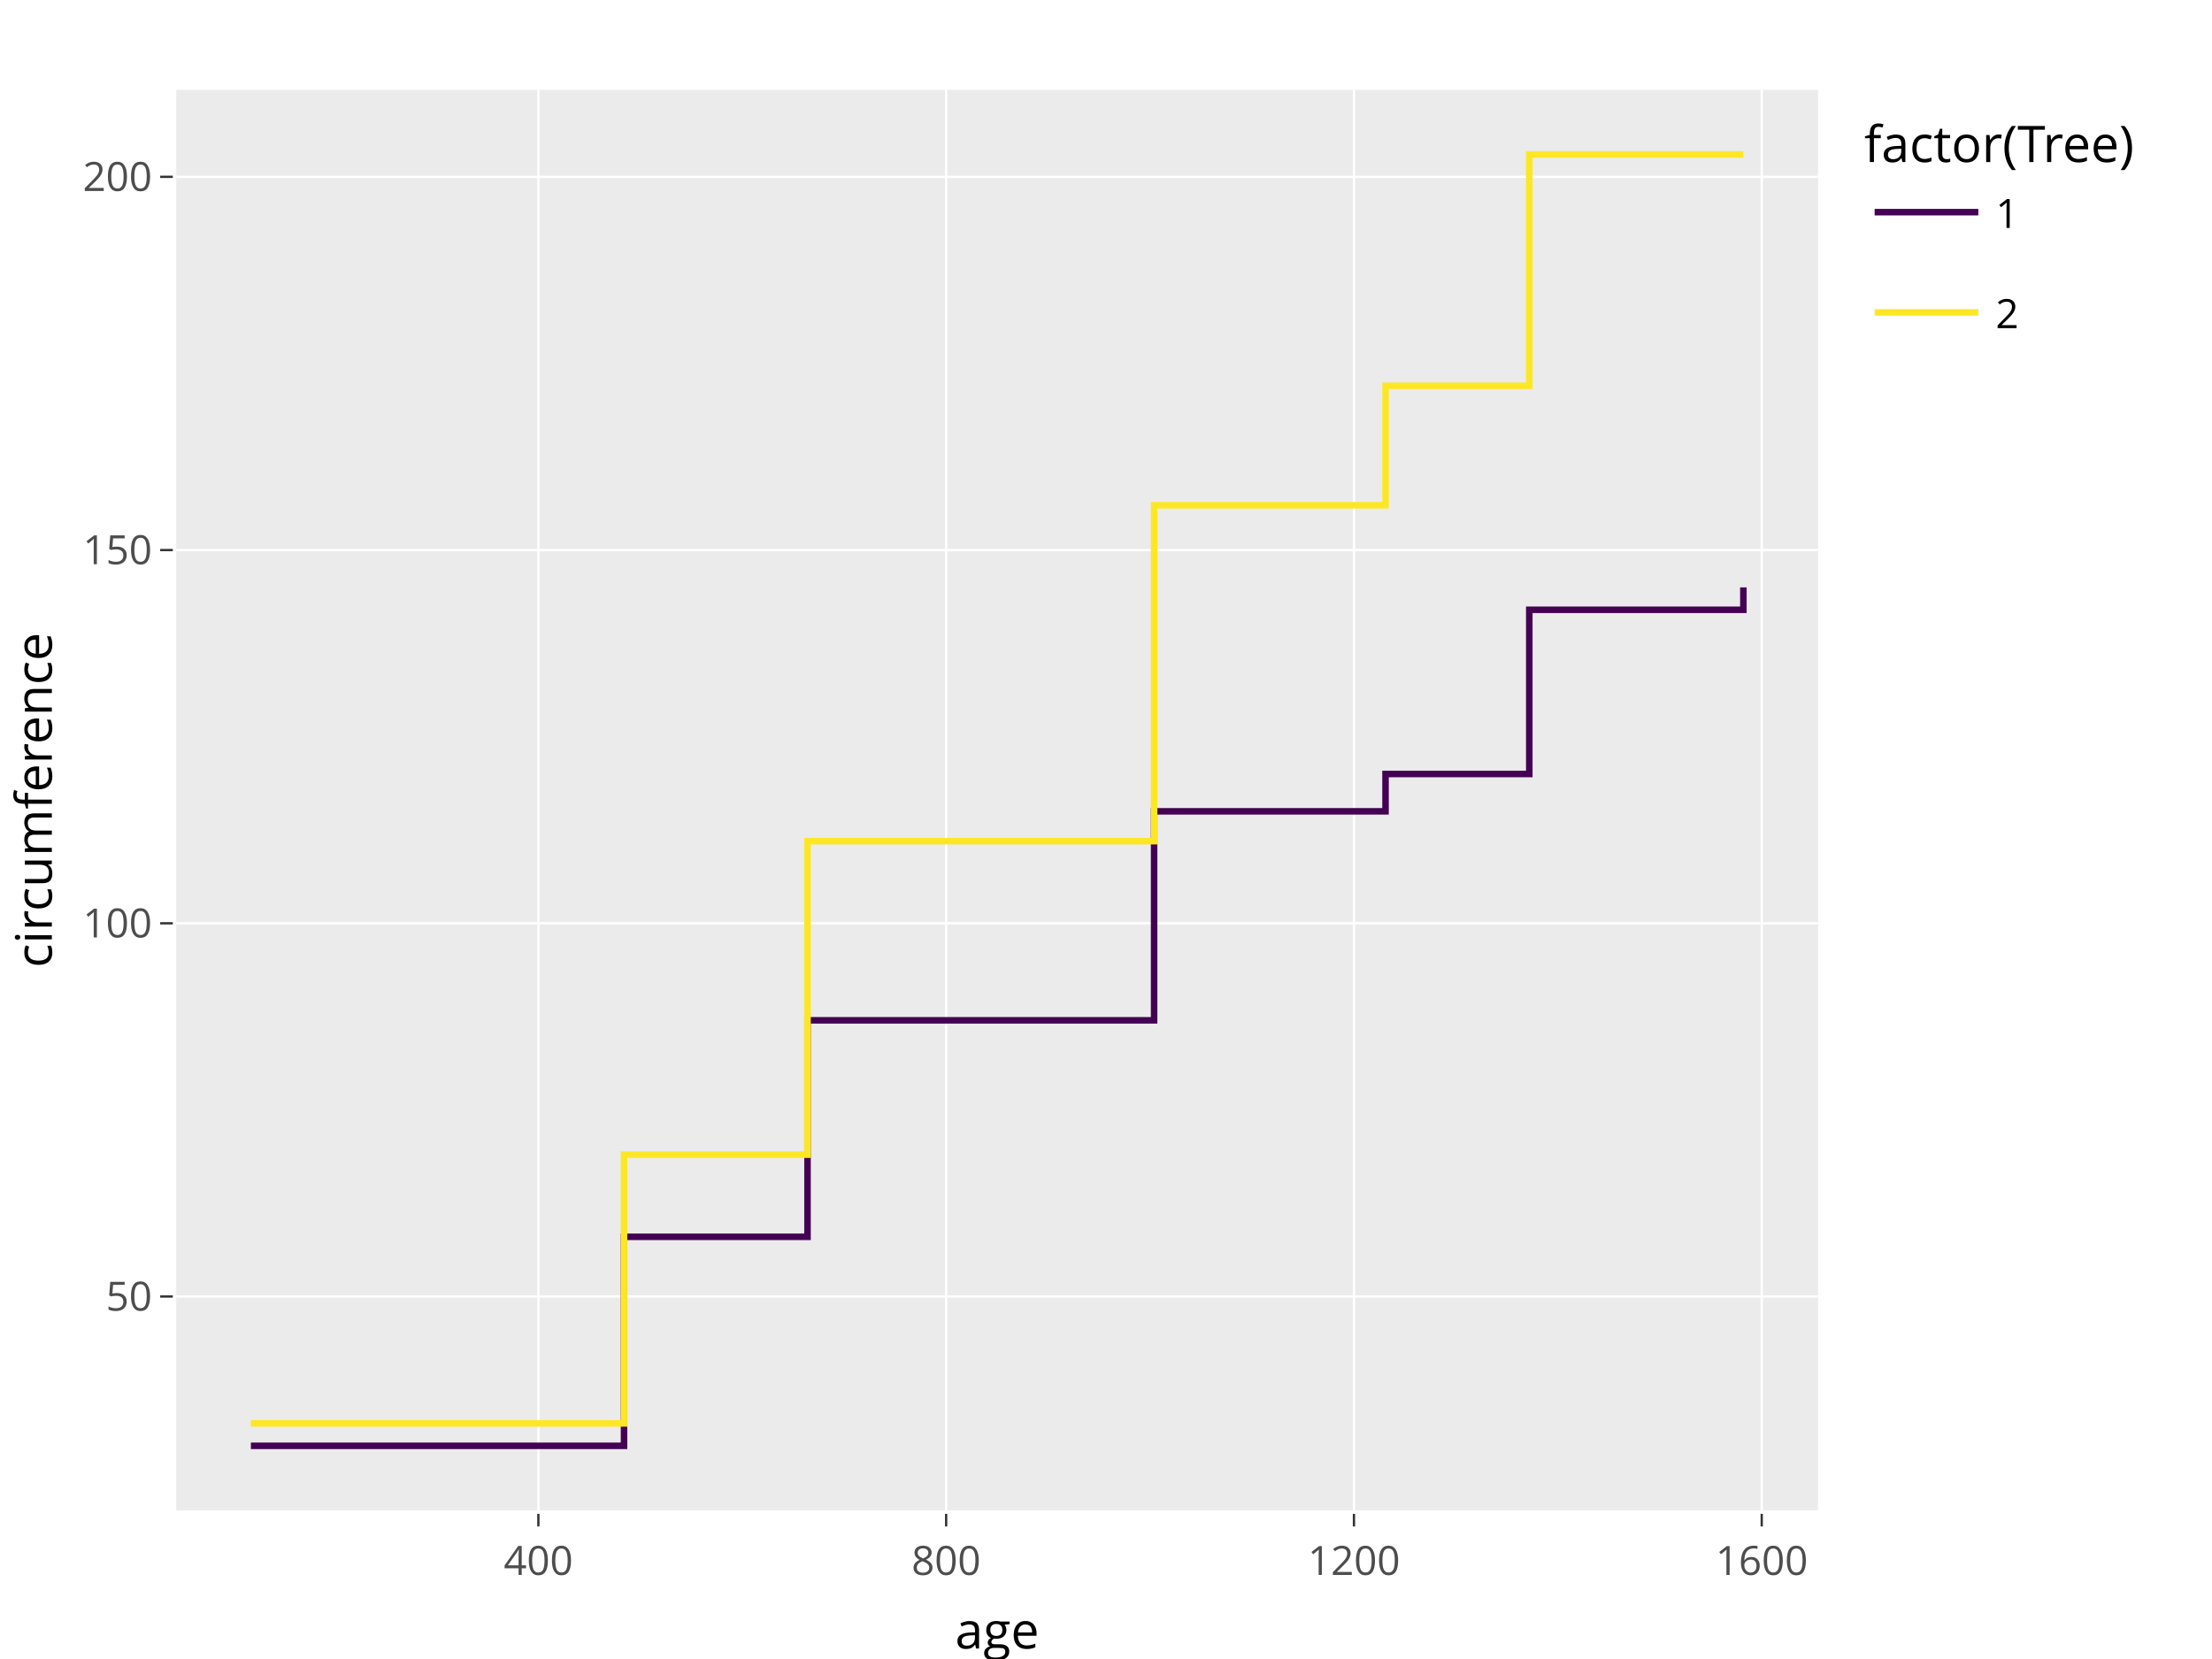
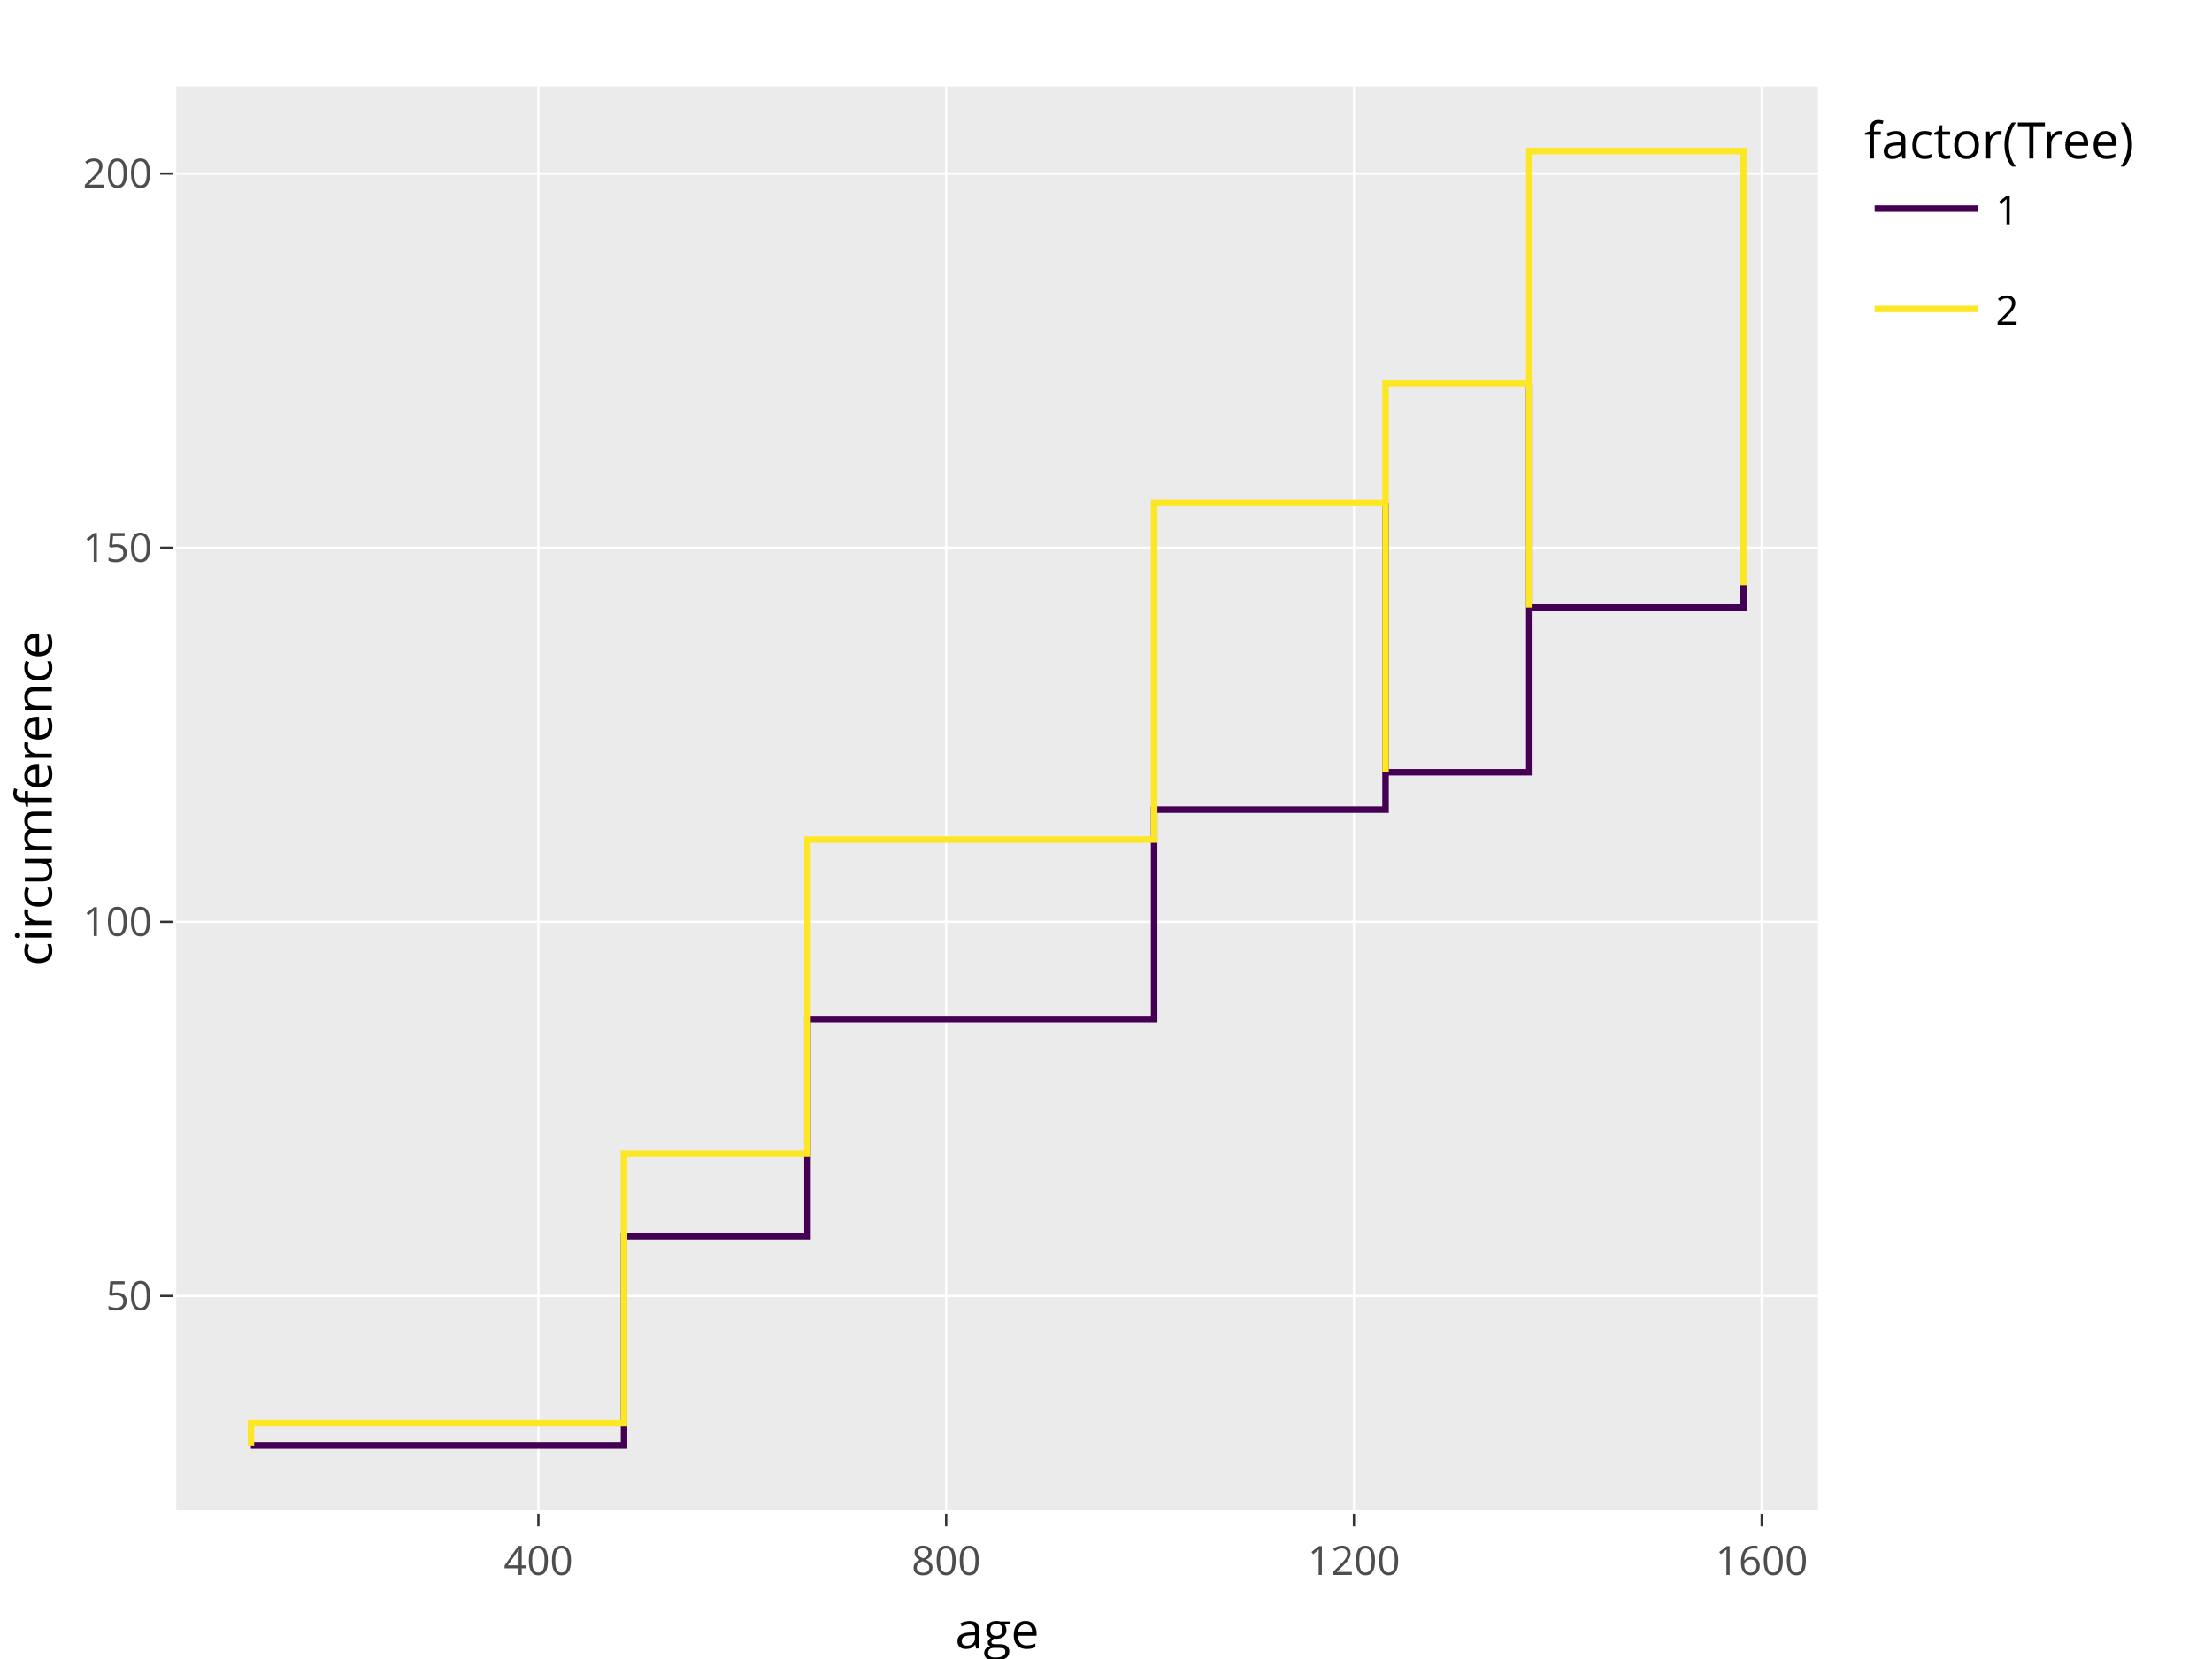
<svg xmlns="http://www.w3.org/2000/svg" class="main-svg" width="640" height="480" style="" viewBox="0 0 640 480">
  <rect x="0" y="0" width="640" height="480" style="fill: rgb(255, 255, 255); fill-opacity: 1;" />
  <defs id="defs-">
    <g class="clips">
      <clipPath id="clipxyplot" class="plotclip">
-         <rect width="475" height="411" />
+         <rect width="475" height="412" />
      </clipPath>
      <clipPath class="axesclip" id="clipx">
        <rect x="51" y="0" width="475" height="480" />
      </clipPath>
      <clipPath class="axesclip" id="clipy">
-         <rect x="0" y="26" width="640" height="411" />
+         <rect x="0" y="25" width="640" height="412" />
      </clipPath>
      <clipPath class="axesclip" id="clipxy">
-         <rect x="51" y="26" width="475" height="411" />
+         <rect x="51" y="25" width="475" height="412" />
      </clipPath>
    </g>
    <g class="gradients" />
    <g class="patterns" />
  </defs>
  <g class="bglayer">
-     <rect class="bg" x="51" y="26" width="475" height="411" style="fill: rgb(235, 235, 235); fill-opacity: 1; stroke-width: 0;" />
+     <rect class="bg" x="51" y="25" width="475" height="412" style="fill: rgb(235, 235, 235); fill-opacity: 1; stroke-width: 0;" />
  </g>
  <g class="layer-below">
    <g class="imagelayer" />
    <g class="shapelayer" />
  </g>
  <g class="cartesianlayer">
    <g class="subplot xy">
      <g class="layer-subplot">
        <g class="shapelayer" />
        <g class="imagelayer" />
      </g>
      <g class="gridlayer">
        <g class="x">
-           <path class="xgrid crisp" transform="translate(155.77,0)" d="M0,26v411" style="stroke: rgb(255, 255, 255); stroke-opacity: 1; stroke-width: 0.664px;" />
-           <path class="xgrid crisp" transform="translate(273.75,0)" d="M0,26v411" style="stroke: rgb(255, 255, 255); stroke-opacity: 1; stroke-width: 0.664px;" />
-           <path class="xgrid crisp" transform="translate(391.74,0)" d="M0,26v411" style="stroke: rgb(255, 255, 255); stroke-opacity: 1; stroke-width: 0.664px;" />
-           <path class="xgrid crisp" transform="translate(509.72,0)" d="M0,26v411" style="stroke: rgb(255, 255, 255); stroke-opacity: 1; stroke-width: 0.664px;" />
+           <path class="xgrid crisp" transform="translate(155.77,0)" d="M0,25v412" style="stroke: rgb(255, 255, 255); stroke-opacity: 1; stroke-width: 0.664px;" />
+           <path class="xgrid crisp" transform="translate(273.75,0)" d="M0,25v412" style="stroke: rgb(255, 255, 255); stroke-opacity: 1; stroke-width: 0.664px;" />
+           <path class="xgrid crisp" transform="translate(391.74,0)" d="M0,25v412" style="stroke: rgb(255, 255, 255); stroke-opacity: 1; stroke-width: 0.664px;" />
+           <path class="xgrid crisp" transform="translate(509.72,0)" d="M0,25v412" style="stroke: rgb(255, 255, 255); stroke-opacity: 1; stroke-width: 0.664px;" />
        </g>
        <g class="y">
-           <path class="ygrid crisp" transform="translate(0,375.12)" d="M51,0h475" style="stroke: rgb(255, 255, 255); stroke-opacity: 1; stroke-width: 0.664px;" />
-           <path class="ygrid crisp" transform="translate(0,267.14)" d="M51,0h475" style="stroke: rgb(255, 255, 255); stroke-opacity: 1; stroke-width: 0.664px;" />
-           <path class="ygrid crisp" transform="translate(0,159.15)" d="M51,0h475" style="stroke: rgb(255, 255, 255); stroke-opacity: 1; stroke-width: 0.664px;" />
-           <path class="ygrid crisp" transform="translate(0,51.16)" d="M51,0h475" style="stroke: rgb(255, 255, 255); stroke-opacity: 1; stroke-width: 0.664px;" />
+           <path class="ygrid crisp" transform="translate(0,374.97)" d="M51,0h475" style="stroke: rgb(255, 255, 255); stroke-opacity: 1; stroke-width: 0.664px;" />
+           <path class="ygrid crisp" transform="translate(0,266.72)" d="M51,0h475" style="stroke: rgb(255, 255, 255); stroke-opacity: 1; stroke-width: 0.664px;" />
+           <path class="ygrid crisp" transform="translate(0,158.47)" d="M51,0h475" style="stroke: rgb(255, 255, 255); stroke-opacity: 1; stroke-width: 0.664px;" />
+           <path class="ygrid crisp" transform="translate(0,50.22)" d="M51,0h475" style="stroke: rgb(255, 255, 255); stroke-opacity: 1; stroke-width: 0.664px;" />
        </g>
      </g>
      <g class="zerolinelayer" />
      <path class="xlines-below" />
      <path class="ylines-below" />
      <g class="overlines-below" />
      <g class="xaxislayer-below" />
      <g class="yaxislayer-below" />
      <g class="overaxes-below" />
-       <g class="plot" transform="translate(51,26)" clip-path="url(#clipxyplot)">
+       <g class="plot" transform="translate(51,25)" clip-path="url(#clipxyplot)">
        <g class="scatterlayer mlayer">
          <g class="trace scatter trace-vdiffr-plotly-1" style="stroke-miterlimit: 2; opacity: 1;">
            <g class="fills" />
            <g class="errorbars" />
            <g class="lines">
-               <path class="js-line" d="M21.59,392.32H129.55V331.85H182.64V269.21H282.92V208.74H349.88V197.94H391.47V150.43H453.41V143.95" style="vector-effect: non-scaling-stroke; fill: none; stroke: rgb(68, 1, 84); stroke-opacity: 1; stroke-width: 1.89px; opacity: 1;" />
+               <path class="js-line" d="M21.59,393.27H129.55V386.78H129.55V332.65H182.64V308.84H182.64V269.87H282.92V217.91H282.92V209.25H349.88V120.48H349.88V198.42H391.47V85.84H391.47V150.79H453.41V18.73H453.41V144.3" style="vector-effect: non-scaling-stroke; fill: none; stroke: rgb(68, 1, 84); stroke-opacity: 1; stroke-width: 1.89px; opacity: 1;" />
            </g>
            <g class="points" />
            <g class="text" />
          </g>
          <g class="trace scatter trace-vdiffr-plotly-2" style="stroke-miterlimit: 2; opacity: 1;">
            <g class="fills" />
            <g class="errorbars" />
            <g class="lines">
-               <path class="js-line" d="M21.59,385.84H129.55V308.09H182.64V217.38H282.92V120.19H349.88V85.63H391.47V18.68H453.41V18.68" style="vector-effect: non-scaling-stroke; fill: none; stroke: rgb(253, 231, 37); stroke-opacity: 1; stroke-width: 1.89px; opacity: 1;" />
+               <path class="js-line" d="M21.59,393.27H21.59V386.78H129.55V332.65H129.55V308.84H182.64V269.87H182.64V217.91H282.92V209.25H282.92V120.48H349.88V198.42H349.88V85.84H391.47V150.79H391.47V18.73H453.41V144.3H453.41V18.73" style="vector-effect: non-scaling-stroke; fill: none; stroke: rgb(253, 231, 37); stroke-opacity: 1; stroke-width: 1.89px; opacity: 1;" />
            </g>
            <g class="points" />
            <g class="text" />
          </g>
        </g>
      </g>
      <g class="overplot" />
      <path class="xlines-above crisp" d="" style="fill: none; stroke-width: 1px; stroke: rgb(0, 0, 0); stroke-opacity: 0;" />
      <path class="ylines-above crisp" d="" style="fill: none; stroke-width: 1px; stroke: rgb(0, 0, 0); stroke-opacity: 0;" />
      <g class="overlines-above" />
      <g class="xaxislayer-above">
        <path class="xtick ticks crisp" d="M0,438v3.653" transform="translate(155.77,0)" style="stroke: rgb(51, 51, 51); stroke-opacity: 1; stroke-width: 0.664px;" />
        <path class="xtick ticks crisp" d="M0,438v3.653" transform="translate(273.75,0)" style="stroke: rgb(51, 51, 51); stroke-opacity: 1; stroke-width: 0.664px;" />
        <path class="xtick ticks crisp" d="M0,438v3.653" transform="translate(391.74,0)" style="stroke: rgb(51, 51, 51); stroke-opacity: 1; stroke-width: 0.664px;" />
        <path class="xtick ticks crisp" d="M0,438v3.653" transform="translate(509.72,0)" style="stroke: rgb(51, 51, 51); stroke-opacity: 1; stroke-width: 0.664px;" />
        <g class="xtick">
          <text text-anchor="middle" x="0" y="455.68" transform="translate(155.77,0)" style="font-family: 'Open Sans', verdana, arial, sans-serif; font-size: 11.69px; fill: rgb(77, 77, 77); fill-opacity: 1; white-space: pre; opacity: 1;">400</text>
        </g>
        <g class="xtick">
          <text text-anchor="middle" x="0" y="455.68" style="font-family: 'Open Sans', verdana, arial, sans-serif; font-size: 11.69px; fill: rgb(77, 77, 77); fill-opacity: 1; white-space: pre; opacity: 1;" transform="translate(273.75,0)">800</text>
        </g>
        <g class="xtick">
          <text text-anchor="middle" x="0" y="455.68" style="font-family: 'Open Sans', verdana, arial, sans-serif; font-size: 11.69px; fill: rgb(77, 77, 77); fill-opacity: 1; white-space: pre; opacity: 1;" transform="translate(391.74,0)">1200</text>
        </g>
        <g class="xtick">
          <text text-anchor="middle" x="0" y="455.68" style="font-family: 'Open Sans', verdana, arial, sans-serif; font-size: 11.69px; fill: rgb(77, 77, 77); fill-opacity: 1; white-space: pre; opacity: 1;" transform="translate(509.72,0)">1600</text>
        </g>
      </g>
      <g class="yaxislayer-above">
-         <path class="ytick ticks crisp" d="M50,0h-3.653" transform="translate(0,375.12)" style="stroke: rgb(51, 51, 51); stroke-opacity: 1; stroke-width: 0.664px;" />
-         <path class="ytick ticks crisp" d="M50,0h-3.653" transform="translate(0,267.14)" style="stroke: rgb(51, 51, 51); stroke-opacity: 1; stroke-width: 0.664px;" />
-         <path class="ytick ticks crisp" d="M50,0h-3.653" transform="translate(0,159.15)" style="stroke: rgb(51, 51, 51); stroke-opacity: 1; stroke-width: 0.664px;" />
-         <path class="ytick ticks crisp" d="M50,0h-3.653" transform="translate(0,51.16)" style="stroke: rgb(51, 51, 51); stroke-opacity: 1; stroke-width: 0.664px;" />
+         <path class="ytick ticks crisp" d="M50,0h-3.653" transform="translate(0,374.97)" style="stroke: rgb(51, 51, 51); stroke-opacity: 1; stroke-width: 0.664px;" />
+         <path class="ytick ticks crisp" d="M50,0h-3.653" transform="translate(0,266.72)" style="stroke: rgb(51, 51, 51); stroke-opacity: 1; stroke-width: 0.664px;" />
+         <path class="ytick ticks crisp" d="M50,0h-3.653" transform="translate(0,158.47)" style="stroke: rgb(51, 51, 51); stroke-opacity: 1; stroke-width: 0.664px;" />
+         <path class="ytick ticks crisp" d="M50,0h-3.653" transform="translate(0,50.22)" style="stroke: rgb(51, 51, 51); stroke-opacity: 1; stroke-width: 0.664px;" />
        <g class="ytick">
-           <text text-anchor="end" x="44.009" y="4.091" transform="translate(0,375.12)" style="font-family: 'Open Sans', verdana, arial, sans-serif; font-size: 11.69px; fill: rgb(77, 77, 77); fill-opacity: 1; white-space: pre; opacity: 1;">50</text>
+           <text text-anchor="end" x="44.009" y="4.091" transform="translate(0,374.97)" style="font-family: 'Open Sans', verdana, arial, sans-serif; font-size: 11.69px; fill: rgb(77, 77, 77); fill-opacity: 1; white-space: pre; opacity: 1;">50</text>
        </g>
        <g class="ytick">
-           <text text-anchor="end" x="44.009" y="4.091" style="font-family: 'Open Sans', verdana, arial, sans-serif; font-size: 11.69px; fill: rgb(77, 77, 77); fill-opacity: 1; white-space: pre; opacity: 1;" transform="translate(0,267.14)">100</text>
+           <text text-anchor="end" x="44.009" y="4.091" style="font-family: 'Open Sans', verdana, arial, sans-serif; font-size: 11.69px; fill: rgb(77, 77, 77); fill-opacity: 1; white-space: pre; opacity: 1;" transform="translate(0,266.72)">100</text>
        </g>
        <g class="ytick">
-           <text text-anchor="end" x="44.009" y="4.091" style="font-family: 'Open Sans', verdana, arial, sans-serif; font-size: 11.69px; fill: rgb(77, 77, 77); fill-opacity: 1; white-space: pre; opacity: 1;" transform="translate(0,159.15)">150</text>
+           <text text-anchor="end" x="44.009" y="4.091" style="font-family: 'Open Sans', verdana, arial, sans-serif; font-size: 11.69px; fill: rgb(77, 77, 77); fill-opacity: 1; white-space: pre; opacity: 1;" transform="translate(0,158.47)">150</text>
        </g>
        <g class="ytick">
-           <text text-anchor="end" x="44.009" y="4.091" style="font-family: 'Open Sans', verdana, arial, sans-serif; font-size: 11.69px; fill: rgb(77, 77, 77); fill-opacity: 1; white-space: pre; opacity: 1;" transform="translate(0,51.16)">200</text>
+           <text text-anchor="end" x="44.009" y="4.091" style="font-family: 'Open Sans', verdana, arial, sans-serif; font-size: 11.69px; fill: rgb(77, 77, 77); fill-opacity: 1; white-space: pre; opacity: 1;" transform="translate(0,50.22)">200</text>
        </g>
      </g>
      <g class="overaxes-above" />
    </g>
  </g>
  <g class="polarlayer" />
  <g class="ternarylayer" />
  <g class="geolayer" />
  <g class="funnelarealayer" />
  <g class="pielayer" />
  <g class="iciclelayer" />
  <g class="treemaplayer" />
  <g class="sunburstlayer" />
  <g class="glimages" />
  <defs id="topdefs-">
    <g class="clips" />
    <clipPath id="legend">
      <rect width="93.22" height="77.22" x="1.89" y="1.89" />
    </clipPath>
  </defs>
  <g class="layer-above">
    <g class="imagelayer" />
    <g class="shapelayer">
-       <path data-index="0" fill-rule="evenodd" d="M51,437H526V26H51Z" style="opacity: 1; stroke: rgb(0, 0, 0); stroke-opacity: 0; fill: rgb(0, 0, 0); fill-opacity: 0; stroke-width: 0px;" />
+       <path data-index="0" fill-rule="evenodd" d="M51,437H526V25H51Z" style="opacity: 1; stroke: rgb(0, 0, 0); stroke-opacity: 0; fill: rgb(0, 0, 0); fill-opacity: 0; stroke-width: 0px;" />
    </g>
  </g>
  <g class="infolayer">
-     <g class="legend" pointer-events="all" transform="translate(535.5,26)">
+     <g class="legend" pointer-events="all" transform="translate(535.5,25)">
      <rect class="bg" shape-rendering="crispEdges" style="stroke: rgb(0, 0, 0); stroke-opacity: 0; fill: rgb(255, 255, 255); fill-opacity: 1; stroke-width: 1.89px;" width="95.11" height="79.11" x="0.945" y="0.945" />
      <g class="scrollbox" transform="" clip-path="url(#legend)">
        <text class="legendtitletext" text-anchor="start" x="3.89" y="20.885" style="font-family: 'Open Sans', verdana, arial, sans-serif; font-size: 14.612px; fill: rgb(0, 0, 0); fill-opacity: 1; white-space: pre;">factor(Tree)</text>
        <g class="groups" transform="">
          <g class="traces" transform="translate(1.889764,35.3852)" style="opacity: 1;">
            <text class="legendtext" text-anchor="start" x="40" y="4.559" style="font-family: 'Open Sans', verdana, arial, sans-serif; font-size: 11.69px; fill: rgb(0, 0, 0); fill-opacity: 1; white-space: pre;">1</text>
            <g class="layers" style="opacity: 1;">
              <g class="legendfill" />
              <g class="legendlines">
                <path class="js-line" d="M5,0h30" style="fill: none; stroke: rgb(68, 1, 84); stroke-opacity: 1; stroke-width: 1.89px;" />
              </g>
              <g class="legendsymbols">
                <g class="legendpoints" />
              </g>
            </g>
            <rect class="legendtoggle" x="0" y="-9.5" width="47.438" height="19" style="fill: rgb(0, 0, 0); fill-opacity: 0;" />
          </g>
        </g>
        <g class="groups" transform="translate(0,10)">
          <g class="traces" transform="translate(1.889764,54.3852)" style="opacity: 1;">
            <text class="legendtext" text-anchor="start" x="40" y="4.559" style="font-family: 'Open Sans', verdana, arial, sans-serif; font-size: 11.69px; fill: rgb(0, 0, 0); fill-opacity: 1; white-space: pre;">2</text>
            <g class="layers" style="opacity: 1;">
              <g class="legendfill" />
              <g class="legendlines">
                <path class="js-line" d="M5,0h30" style="fill: none; stroke: rgb(253, 231, 37); stroke-opacity: 1; stroke-width: 1.89px;" />
              </g>
              <g class="legendsymbols">
                <g class="legendpoints" />
              </g>
            </g>
            <rect class="legendtoggle" x="0" y="-9.5" width="47.438" height="19" style="fill: rgb(0, 0, 0); fill-opacity: 0;" />
          </g>
        </g>
      </g>
-       <rect class="scrollbar" rx="20" ry="3" width="0" height="0" x="0" y="0" style="fill: rgb(128, 139, 164); fill-opacity: 1;" />
+       <rect class="scrollbar" rx="20" ry="3" width="0" height="0" style="fill: rgb(128, 139, 164); fill-opacity: 1;" x="0" y="0" />
    </g>
    <g class="g-gtitle" />
    <g class="g-xtitle" transform="translate(0,-13.86687)">
      <text class="xtitle" x="288.5" y="490.836" text-anchor="middle" style="font-family: 'Open Sans', verdana, arial, sans-serif; font-size: 14.61px; fill: rgb(0, 0, 0); opacity: 1; font-weight: normal; white-space: pre;">age</text>
    </g>
    <g class="g-ytitle" transform="translate(3.223633,0)">
-       <text class="ytitle" transform="rotate(-90,11.77626,231.5)" x="11.776" y="231.5" text-anchor="middle" style="font-family: 'Open Sans', verdana, arial, sans-serif; font-size: 14.61px; fill: rgb(0, 0, 0); opacity: 1; font-weight: normal; white-space: pre;">circumference</text>
+       <text class="ytitle" transform="rotate(-90,11.77626,231)" x="11.776" y="231" text-anchor="middle" style="font-family: 'Open Sans', verdana, arial, sans-serif; font-size: 14.61px; fill: rgb(0, 0, 0); opacity: 1; font-weight: normal; white-space: pre;">circumference</text>
    </g>
  </g>
</svg>
